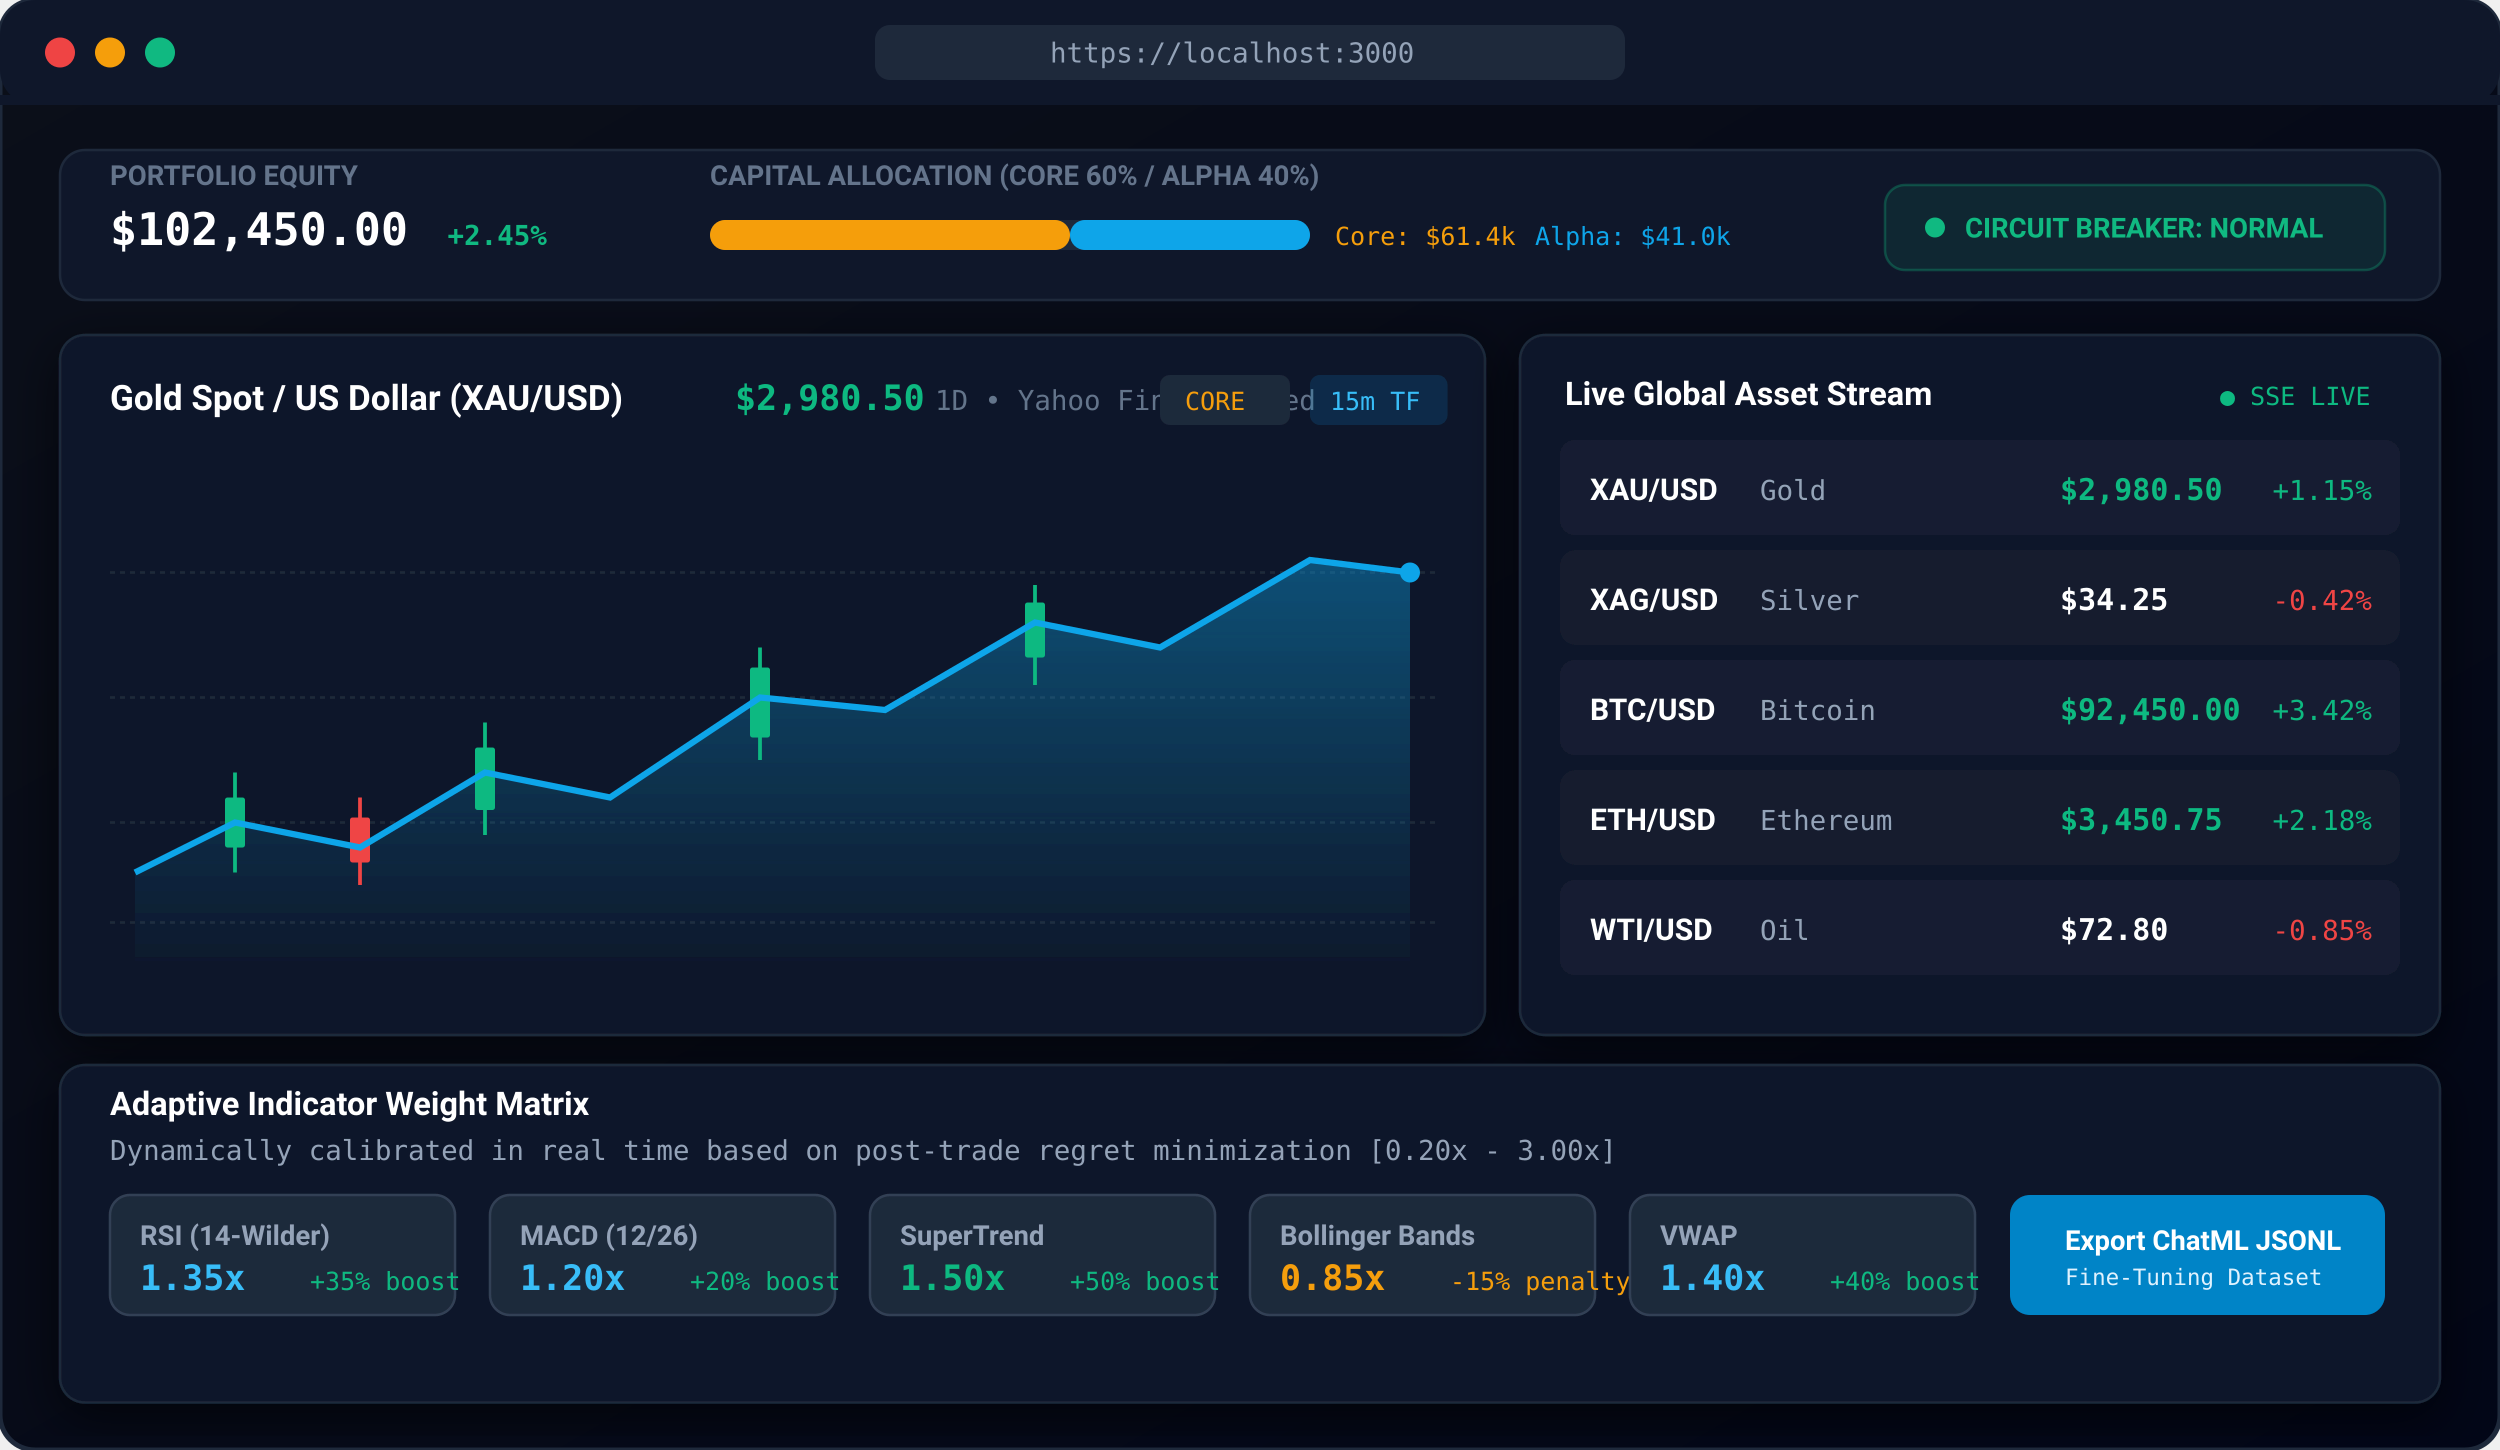
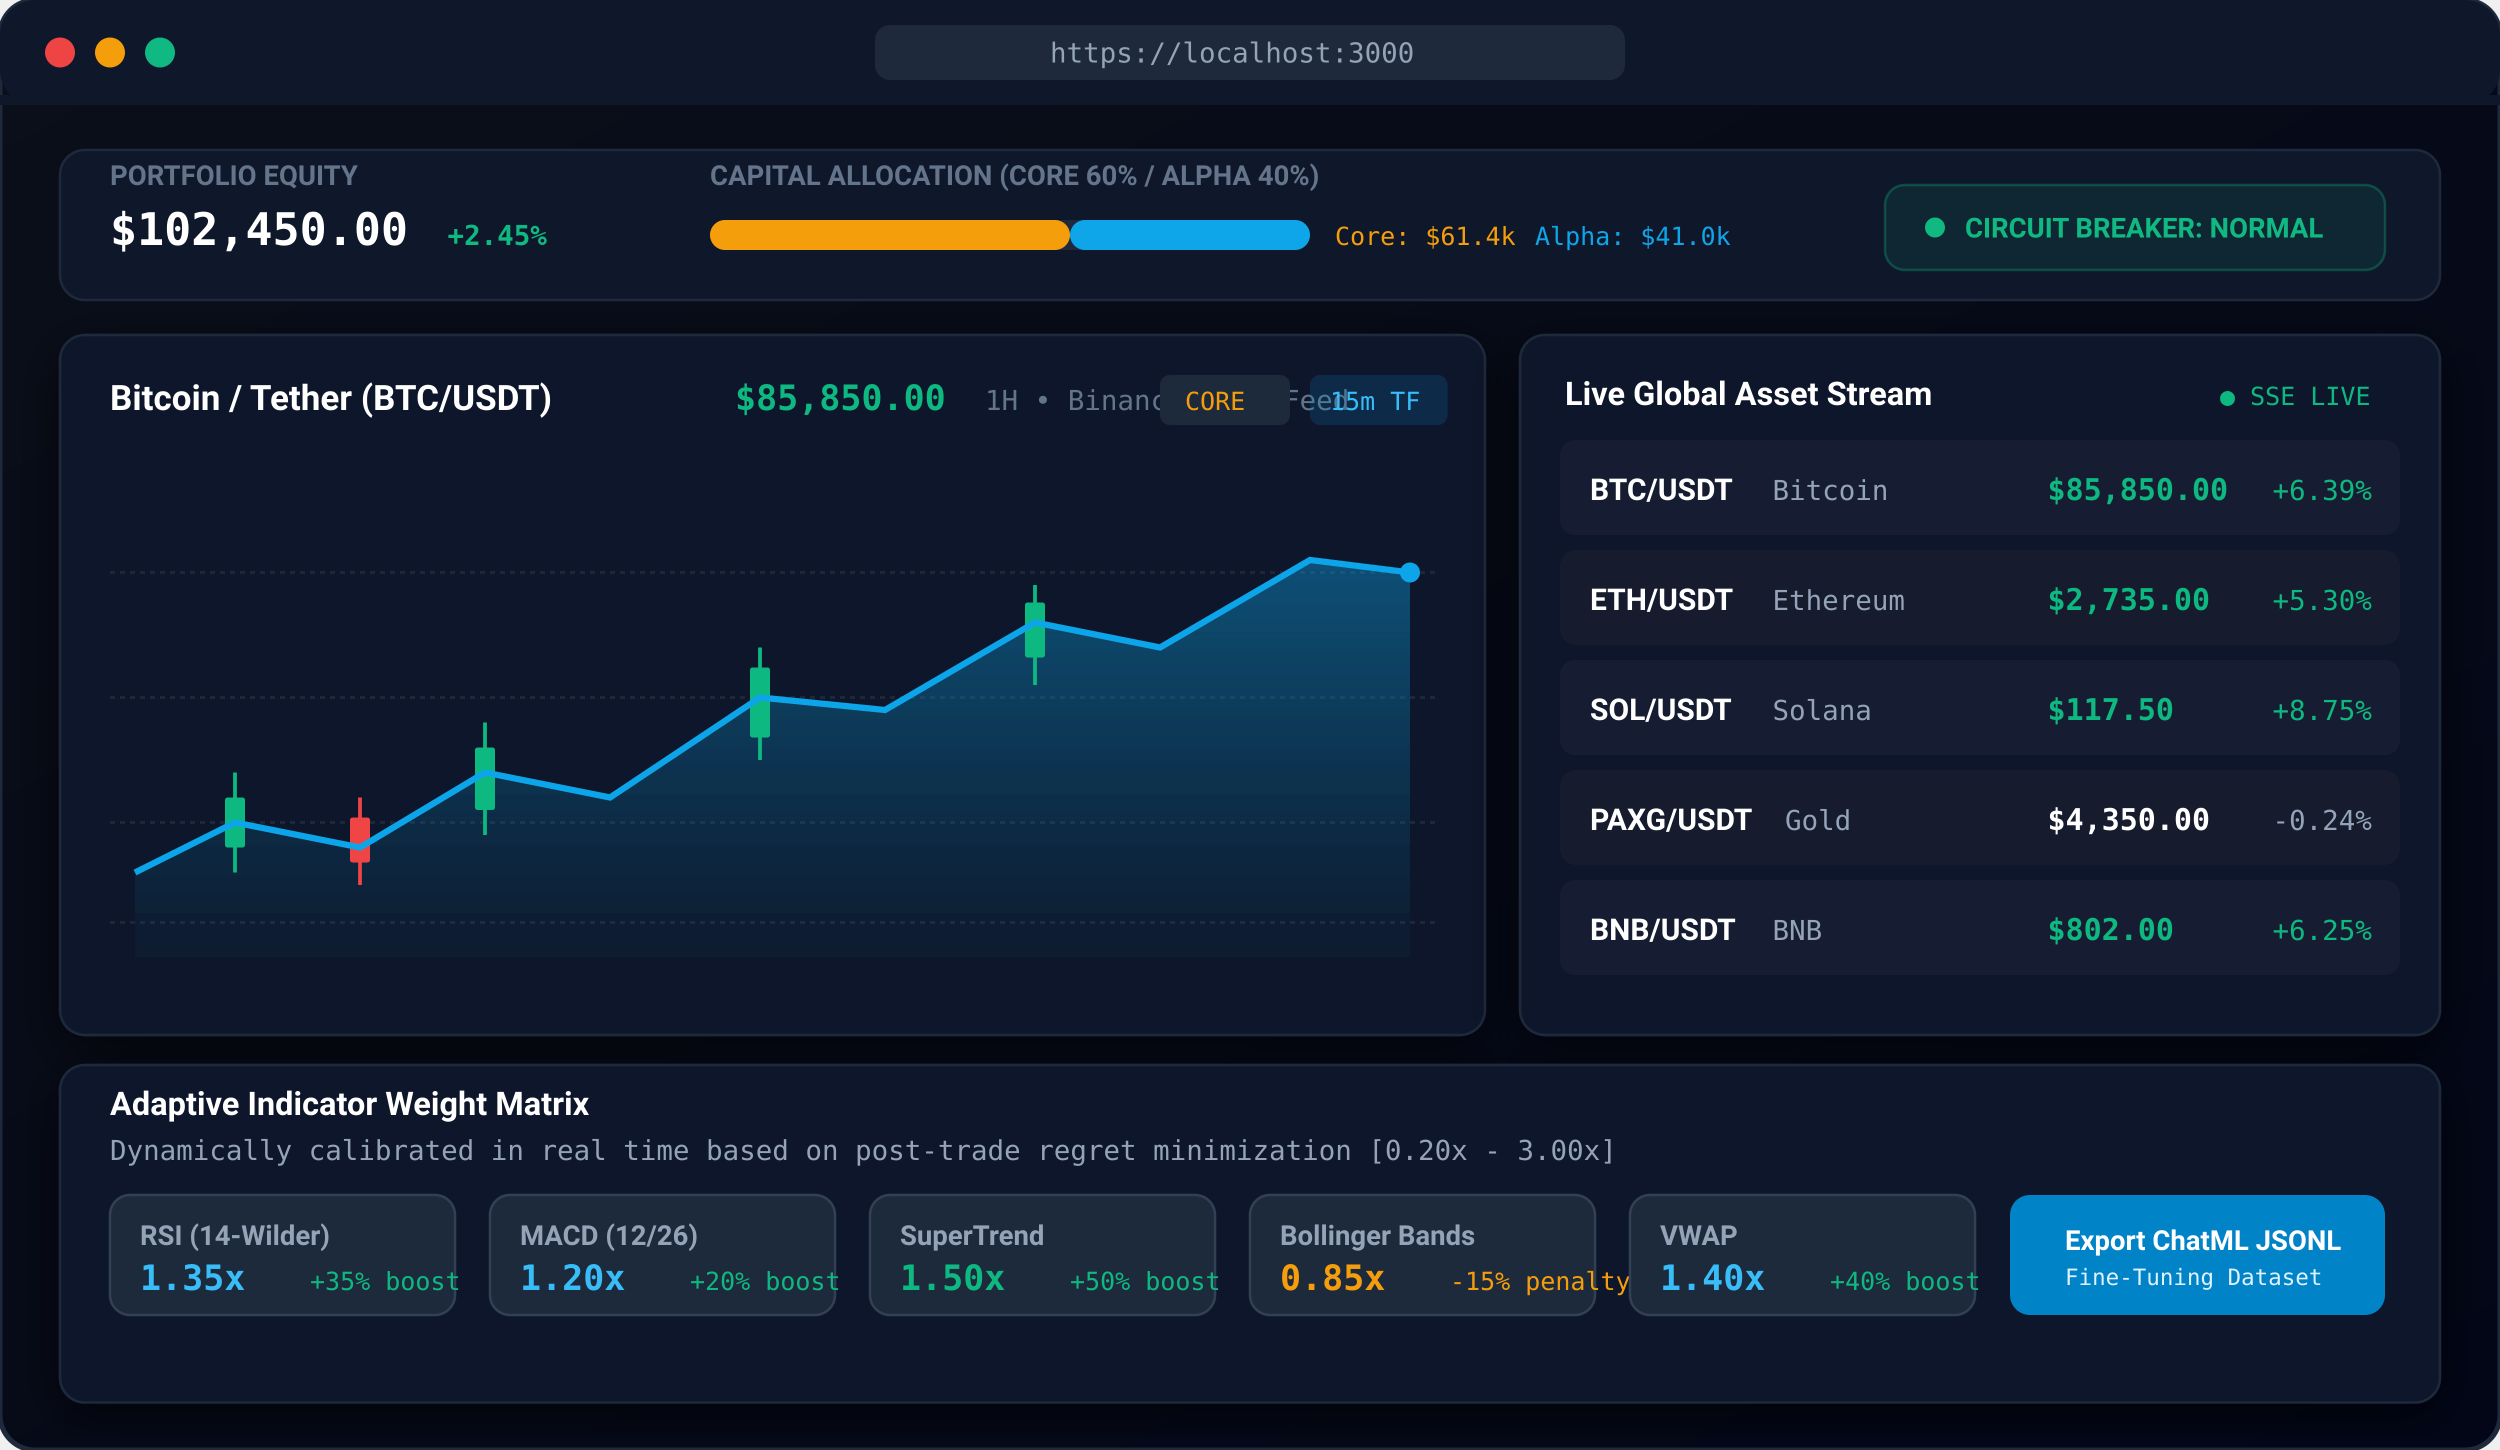
<svg xmlns="http://www.w3.org/2000/svg" viewBox="0 0 1000 580" width="100%" height="100%">
  <defs>
    <linearGradient id="bgGradPreview" x1="0%" y1="0%" x2="100%" y2="100%">
      <stop offset="0%" stop-color="#0b0f19" />
      <stop offset="100%" stop-color="#020617" />
    </linearGradient>
    <linearGradient id="chartLineGrad" x1="0%" y1="0%" x2="0%" y2="100%">
      <stop offset="0%" stop-color="#0ea5e9" stop-opacity="0.4" />
      <stop offset="100%" stop-color="#0ea5e9" stop-opacity="0.0" />
    </linearGradient>
    <filter id="shadowPreview" x="-10%" y="-10%" width="120%" height="120%">
      <feDropShadow dx="0" dy="6" stdDeviation="10" flood-color="#000000" flood-opacity="0.6" />
    </filter>
  </defs>
  <style>
    .font-sans { font-family: -apple-system, BlinkMacSystemFont, 'Segoe UI', Roboto, sans-serif; }
    .font-mono { font-family: ui-monospace, SFMono-Regular, Menlo, Monaco, Consolas, monospace; }
  </style>
  <rect width="1000" height="580" rx="14" fill="url(#bgGradPreview)" stroke="#1e293b" stroke-width="2" />
  <rect width="1000" height="42" rx="14" fill="#0f172a" />
  <rect y="38" width="1000" height="4" fill="#0f172a" />
  <circle cx="24" cy="21" r="6" fill="#ef4444" />
  <circle cx="44" cy="21" r="6" fill="#f59e0b" />
  <circle cx="64" cy="21" r="6" fill="#10b981" />
  <rect x="350" y="10" width="300" height="22" rx="6" fill="#1e293b" />
  <text class="font-mono" font-size="11" fill="#94a3b8" x="420" y="25">https://localhost:3000</text>
  <g transform="translate(24, 60)">
    <rect width="952" height="60" rx="10" fill="#0f172a" stroke="#1e293b" stroke-width="1" />
    <g transform="translate(20, 14)">
      <text class="font-sans" font-size="11" font-weight="600" fill="#64748b">PORTFOLIO EQUITY</text>
      <text class="font-mono" font-size="18" font-weight="700" fill="#ffffff" y="24">$102,450.00</text>
      <text class="font-mono" font-size="11" font-weight="600" fill="#10b981" x="135" y="24">+2.45%</text>
    </g>
    <g transform="translate(260, 14)">
      <text class="font-sans" font-size="11" font-weight="600" fill="#64748b">CAPITAL ALLOCATION (CORE 60% / ALPHA 40%)</text>
      <g transform="translate(0, 14)">
        <rect width="240" height="12" rx="6" fill="#1e293b" />
        <rect width="144" height="12" rx="6" fill="#f59e0b" />
        <rect x="144" width="96" height="12" rx="6" fill="#0ea5e9" />
      </g>
      <text class="font-mono" font-size="10" fill="#f59e0b" x="250" y="24">Core: $61.4k</text>
      <text class="font-mono" font-size="10" fill="#0ea5e9" x="330" y="24">Alpha: $41.0k</text>
    </g>
    <g transform="translate(730, 14)">
      <rect width="200" height="34" rx="8" fill="#10b981" fill-opacity="0.1" stroke="#10b981" stroke-opacity="0.3" stroke-width="1" />
      <circle cx="20" cy="17" r="4" fill="#10b981" />
      <text class="font-sans" font-size="11" font-weight="700" fill="#10b981" x="32" y="21">CIRCUIT BREAKER: NORMAL</text>
    </g>
  </g>
  <g transform="translate(24, 134)" filter="url(#shadowPreview)">
    <rect width="570" height="280" rx="10" fill="#0f172a" stroke="#1e293b" stroke-width="1" />
-     <text class="font-sans" font-size="14" font-weight="700" fill="#ffffff" x="20" y="30">Gold Spot / US Dollar (XAU/USD)</text>
-     <text class="font-mono" font-size="14" font-weight="700" fill="#10b981" x="270" y="30">$2,980.50</text>
-     <text class="font-mono" font-size="11" fill="#64748b" x="350" y="30">1D • Yahoo Finance Feed</text>
+     <text class="font-sans" font-size="14" font-weight="700" fill="#ffffff" x="20" y="30">Bitcoin / Tether (BTC/USDT)</text>
+     <text class="font-mono" font-size="14" font-weight="700" fill="#10b981" x="270" y="30">$85,850.00</text>
+     <text class="font-mono" font-size="11" fill="#64748b" x="370" y="30">1H • Binance Live Feed</text>
    <rect x="440" y="16" width="52" height="20" rx="4" fill="#1e293b" />
    <text class="font-mono" font-size="10" fill="#f59e0b" x="450" y="30">CORE</text>
    <rect x="500" y="16" width="55" height="20" rx="4" fill="#0284c7" fill-opacity="0.2" />
    <text class="font-mono" font-size="10" fill="#38bdf8" x="508" y="30">15m TF</text>
    <g transform="translate(20, 55)">
      <line x1="0" y1="40" x2="530" y2="40" stroke="#1e293b" stroke-dasharray="2,2" />
      <line x1="0" y1="90" x2="530" y2="90" stroke="#1e293b" stroke-dasharray="2,2" />
      <line x1="0" y1="140" x2="530" y2="140" stroke="#1e293b" stroke-dasharray="2,2" />
      <line x1="0" y1="180" x2="530" y2="180" stroke="#1e293b" stroke-dasharray="2,2" />
      <path d="M 10 160 L 50 140 L 100 150 L 150 120 L 200 130 L 260 90 L 310 95 L 370 60 L 420 70 L 480 35 L 520 40 L 520 200 L 10 200 Z" fill="url(#chartLineGrad)" />
      <line x1="50" y1="120" x2="50" y2="160" stroke="#10b981" stroke-width="1.5" />
      <rect x="46" y="130" width="8" height="20" fill="#10b981" rx="1" />
      <line x1="100" y1="130" x2="100" y2="165" stroke="#ef4444" stroke-width="1.5" />
      <rect x="96" y="138" width="8" height="18" fill="#ef4444" rx="1" />
      <line x1="150" y1="100" x2="150" y2="145" stroke="#10b981" stroke-width="1.5" />
      <rect x="146" y="110" width="8" height="25" fill="#10b981" rx="1" />
      <line x1="260" y1="70" x2="260" y2="115" stroke="#10b981" stroke-width="1.5" />
      <rect x="256" y="78" width="8" height="28" fill="#10b981" rx="1" />
      <line x1="370" y1="45" x2="370" y2="85" stroke="#10b981" stroke-width="1.5" />
      <rect x="366" y="52" width="8" height="22" fill="#10b981" rx="1" />
      <path d="M 10 160 L 50 140 L 100 150 L 150 120 L 200 130 L 260 90 L 310 95 L 370 60 L 420 70 L 480 35 L 520 40" fill="none" stroke="#0ea5e9" stroke-width="2.5" />
      <circle cx="520" cy="40" r="4" fill="#0ea5e9" />
    </g>
  </g>
  <g transform="translate(608, 134)" filter="url(#shadowPreview)">
    <rect width="368" height="280" rx="10" fill="#0f172a" stroke="#1e293b" stroke-width="1" />
    <text class="font-sans" font-size="13" font-weight="700" fill="#ffffff" x="18" y="28">Live Global Asset Stream</text>
    <text class="font-mono" font-size="10" fill="#10b981" x="280" y="28">● SSE LIVE</text>
    <g transform="translate(16, 42)">
      <rect width="336" height="38" rx="6" fill="#1e293b" fill-opacity="0.4" />
-       <text class="font-sans" font-size="12" font-weight="700" fill="#ffffff" x="12" y="24">XAU/USD</text>
-       <text class="font-mono" font-size="11" fill="#94a3b8" x="80" y="24">Gold</text>
-       <text class="font-mono" font-size="12" font-weight="700" fill="#10b981" x="200" y="24">$2,980.50</text>
-       <text class="font-mono" font-size="11" fill="#10b981" x="285" y="24">+1.15%</text>
+       <text class="font-sans" font-size="12" font-weight="700" fill="#ffffff" x="12" y="24">BTC/USDT</text>
+       <text class="font-mono" font-size="11" fill="#94a3b8" x="85" y="24">Bitcoin</text>
+       <text class="font-mono" font-size="12" font-weight="700" fill="#10b981" x="195" y="24">$85,850.00</text>
+       <text class="font-mono" font-size="11" fill="#10b981" x="285" y="24">+6.39%</text>
      <g transform="translate(0, 44)">
        <rect width="336" height="38" rx="6" fill="#1e293b" fill-opacity="0.2" />
-         <text class="font-sans" font-size="12" font-weight="700" fill="#ffffff" x="12" y="24">XAG/USD</text>
-         <text class="font-mono" font-size="11" fill="#94a3b8" x="80" y="24">Silver</text>
-         <text class="font-mono" font-size="12" font-weight="700" fill="#ffffff" x="200" y="24">$34.25</text>
-         <text class="font-mono" font-size="11" fill="#ef4444" x="285" y="24">-0.42%</text>
+         <text class="font-sans" font-size="12" font-weight="700" fill="#ffffff" x="12" y="24">ETH/USDT</text>
+         <text class="font-mono" font-size="11" fill="#94a3b8" x="85" y="24">Ethereum</text>
+         <text class="font-mono" font-size="12" font-weight="700" fill="#10b981" x="195" y="24">$2,735.00</text>
+         <text class="font-mono" font-size="11" fill="#10b981" x="285" y="24">+5.30%</text>
      </g>
      <g transform="translate(0, 88)">
        <rect width="336" height="38" rx="6" fill="#1e293b" fill-opacity="0.4" />
-         <text class="font-sans" font-size="12" font-weight="700" fill="#ffffff" x="12" y="24">BTC/USD</text>
-         <text class="font-mono" font-size="11" fill="#94a3b8" x="80" y="24">Bitcoin</text>
-         <text class="font-mono" font-size="12" font-weight="700" fill="#10b981" x="200" y="24">$92,450.00</text>
-         <text class="font-mono" font-size="11" fill="#10b981" x="285" y="24">+3.42%</text>
+         <text class="font-sans" font-size="12" font-weight="700" fill="#ffffff" x="12" y="24">SOL/USDT</text>
+         <text class="font-mono" font-size="11" fill="#94a3b8" x="85" y="24">Solana</text>
+         <text class="font-mono" font-size="12" font-weight="700" fill="#10b981" x="195" y="24">$117.50</text>
+         <text class="font-mono" font-size="11" fill="#10b981" x="285" y="24">+8.75%</text>
      </g>
      <g transform="translate(0, 132)">
        <rect width="336" height="38" rx="6" fill="#1e293b" fill-opacity="0.2" />
-         <text class="font-sans" font-size="12" font-weight="700" fill="#ffffff" x="12" y="24">ETH/USD</text>
-         <text class="font-mono" font-size="11" fill="#94a3b8" x="80" y="24">Ethereum</text>
-         <text class="font-mono" font-size="12" font-weight="700" fill="#10b981" x="200" y="24">$3,450.75</text>
-         <text class="font-mono" font-size="11" fill="#10b981" x="285" y="24">+2.18%</text>
+         <text class="font-sans" font-size="12" font-weight="700" fill="#ffffff" x="12" y="24">PAXG/USDT</text>
+         <text class="font-mono" font-size="11" fill="#94a3b8" x="90" y="24">Gold</text>
+         <text class="font-mono" font-size="12" font-weight="700" fill="#ffffff" x="195" y="24">$4,350.00</text>
+         <text class="font-mono" font-size="11" fill="#94a3b8" x="285" y="24">-0.24%</text>
      </g>
      <g transform="translate(0, 176)">
        <rect width="336" height="38" rx="6" fill="#1e293b" fill-opacity="0.4" />
-         <text class="font-sans" font-size="12" font-weight="700" fill="#ffffff" x="12" y="24">WTI/USD</text>
-         <text class="font-mono" font-size="11" fill="#94a3b8" x="80" y="24">Oil</text>
-         <text class="font-mono" font-size="12" font-weight="700" fill="#ffffff" x="200" y="24">$72.80</text>
-         <text class="font-mono" font-size="11" fill="#ef4444" x="285" y="24">-0.85%</text>
+         <text class="font-sans" font-size="12" font-weight="700" fill="#ffffff" x="12" y="24">BNB/USDT</text>
+         <text class="font-mono" font-size="11" fill="#94a3b8" x="85" y="24">BNB</text>
+         <text class="font-mono" font-size="12" font-weight="700" fill="#10b981" x="195" y="24">$802.00</text>
+         <text class="font-mono" font-size="11" fill="#10b981" x="285" y="24">+6.25%</text>
      </g>
    </g>
  </g>
  <g transform="translate(24, 426)" filter="url(#shadowPreview)">
    <rect width="952" height="135" rx="10" fill="#0f172a" stroke="#1e293b" stroke-width="1" />
    <g transform="translate(20, 20)">
      <text class="font-sans" font-size="13" font-weight="700" fill="#ffffff">Adaptive Indicator Weight Matrix</text>
      <text class="font-mono" font-size="11" fill="#94a3b8" y="18">Dynamically calibrated in real time based on post-trade regret minimization [0.20x - 3.00x]</text>
      <g transform="translate(0, 32)">
        <rect width="138" height="48" rx="8" fill="#1e293b" stroke="#334155" stroke-width="1" />
        <text class="font-sans" font-size="11" font-weight="600" fill="#94a3b8" x="12" y="20">RSI (14-Wilder)</text>
        <text class="font-mono" font-size="14" font-weight="700" fill="#38bdf8" x="12" y="38">1.35x</text>
        <text class="font-mono" font-size="10" fill="#10b981" x="80" y="38">+35% boost</text>
        <g transform="translate(152, 0)">
          <rect width="138" height="48" rx="8" fill="#1e293b" stroke="#334155" stroke-width="1" />
          <text class="font-sans" font-size="11" font-weight="600" fill="#94a3b8" x="12" y="20">MACD (12/26)</text>
          <text class="font-mono" font-size="14" font-weight="700" fill="#38bdf8" x="12" y="38">1.20x</text>
          <text class="font-mono" font-size="10" fill="#10b981" x="80" y="38">+20% boost</text>
        </g>
        <g transform="translate(304, 0)">
          <rect width="138" height="48" rx="8" fill="#1e293b" stroke="#334155" stroke-width="1" />
          <text class="font-sans" font-size="11" font-weight="600" fill="#94a3b8" x="12" y="20">SuperTrend</text>
          <text class="font-mono" font-size="14" font-weight="700" fill="#10b981" x="12" y="38">1.50x</text>
          <text class="font-mono" font-size="10" fill="#10b981" x="80" y="38">+50% boost</text>
        </g>
        <g transform="translate(456, 0)">
          <rect width="138" height="48" rx="8" fill="#1e293b" stroke="#334155" stroke-width="1" />
          <text class="font-sans" font-size="11" font-weight="600" fill="#94a3b8" x="12" y="20">Bollinger Bands</text>
          <text class="font-mono" font-size="14" font-weight="700" fill="#f59e0b" x="12" y="38">0.85x</text>
          <text class="font-mono" font-size="10" fill="#f59e0b" x="80" y="38">-15% penalty</text>
        </g>
        <g transform="translate(608, 0)">
          <rect width="138" height="48" rx="8" fill="#1e293b" stroke="#334155" stroke-width="1" />
          <text class="font-sans" font-size="11" font-weight="600" fill="#94a3b8" x="12" y="20">VWAP</text>
          <text class="font-mono" font-size="14" font-weight="700" fill="#38bdf8" x="12" y="38">1.40x</text>
          <text class="font-mono" font-size="10" fill="#10b981" x="80" y="38">+40% boost</text>
        </g>
        <g transform="translate(760, 0)">
          <rect width="150" height="48" rx="8" fill="#0284c7" />
          <text class="font-sans" font-size="11" font-weight="700" fill="#ffffff" x="22" y="22">Export ChatML JSONL</text>
          <text class="font-mono" font-size="9" fill="#e0f2fe" x="22" y="36">Fine-Tuning Dataset</text>
        </g>
      </g>
    </g>
  </g>
</svg>
